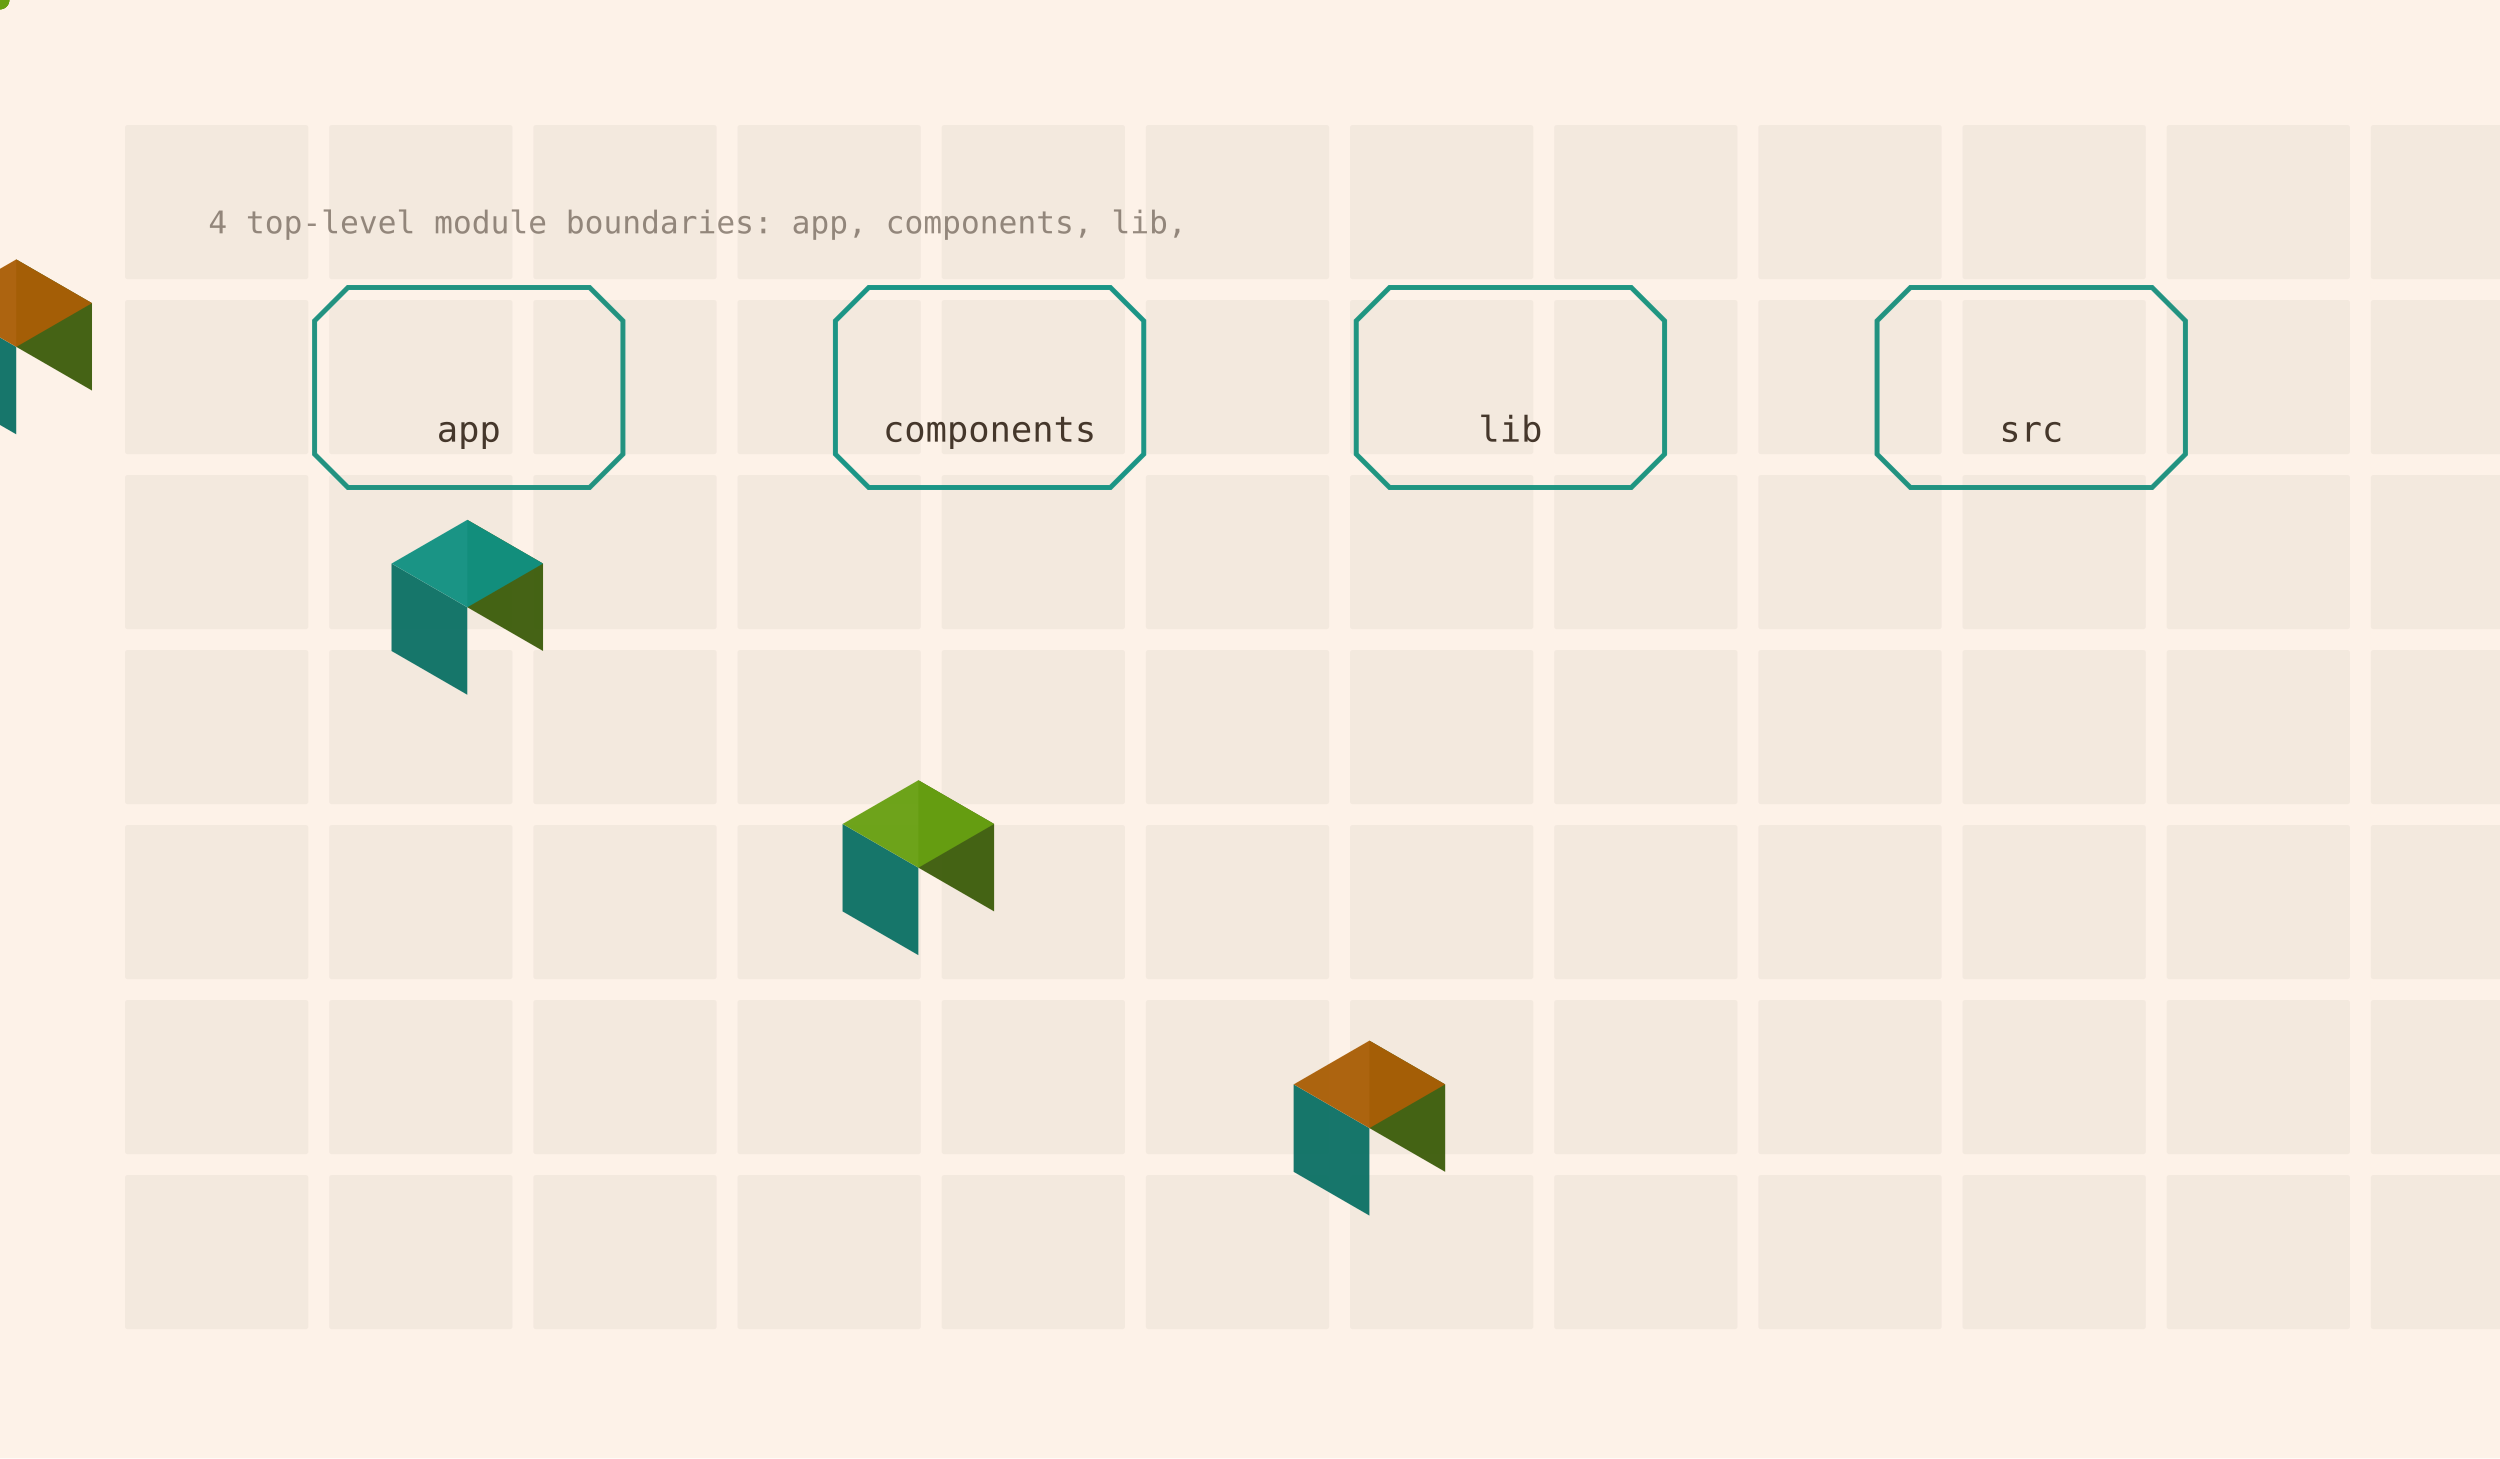
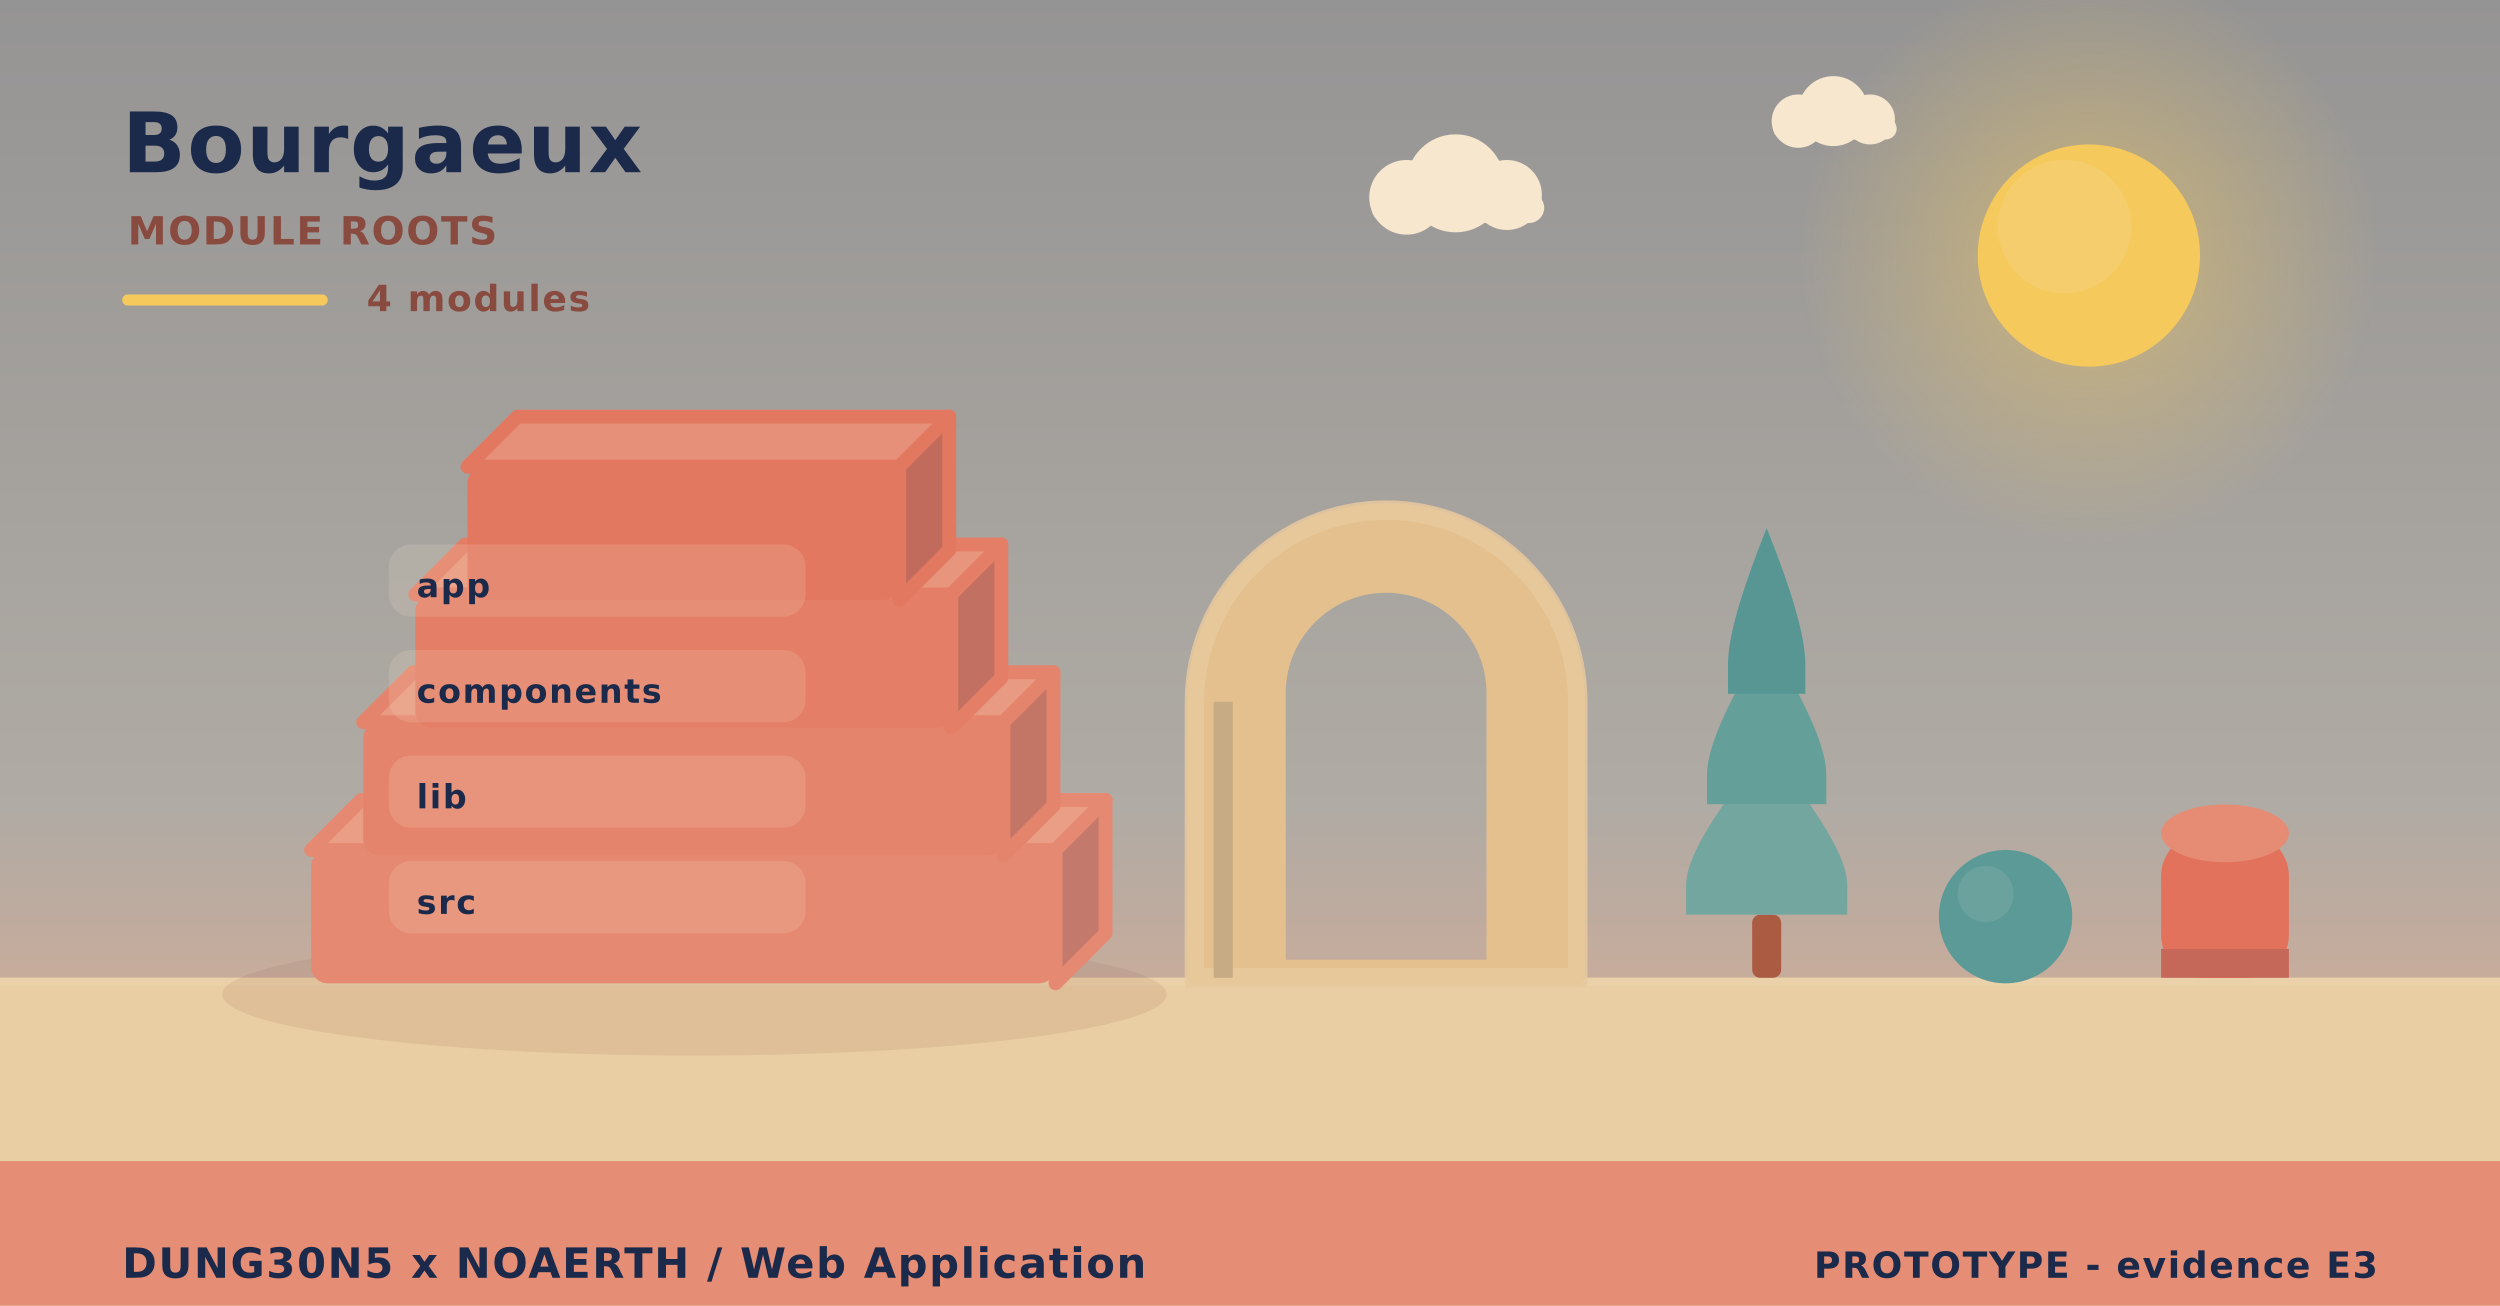
- <svg xmlns="http://www.w3.org/2000/svg" viewBox="0 0 1200 700" width="1200" height="700" role="img" aria-label="Bourgaeux architecture">
-   <rect width="1200" height="700" fill="#fdf2e8" />
-   <defs>
-     <linearGradient id="ga" x1="0" y1="0" x2="1" y2="1">
-       <stop offset="0%" stop-color="#a95d05" />
-       <stop offset="100%" stop-color="#109081" />
-     </linearGradient>
-   </defs>
-   <rect x="60.00" y="60.00" width="88.00" height="74.00" rx="1.20" fill="#322418" opacity="0.05" />
-   <rect x="158.00" y="60.00" width="88.00" height="74.00" rx="1.20" fill="#322418" opacity="0.05" />
-   <rect x="256.00" y="60.00" width="88.00" height="74.00" rx="1.20" fill="#322418" opacity="0.05" />
-   <rect x="354.00" y="60.00" width="88.00" height="74.00" rx="1.20" fill="#322418" opacity="0.05" />
-   <rect x="452.00" y="60.00" width="88.00" height="74.00" rx="1.20" fill="#322418" opacity="0.05" />
-   <rect x="550.00" y="60.00" width="88.00" height="74.00" rx="1.20" fill="#322418" opacity="0.05" />
-   <rect x="648.00" y="60.00" width="88.00" height="74.00" rx="1.20" fill="#322418" opacity="0.05" />
-   <rect x="746.00" y="60.00" width="88.00" height="74.00" rx="1.20" fill="#322418" opacity="0.05" />
-   <rect x="844.00" y="60.00" width="88.00" height="74.00" rx="1.20" fill="#322418" opacity="0.05" />
-   <rect x="942.00" y="60.00" width="88.00" height="74.00" rx="1.20" fill="#322418" opacity="0.05" />
-   <rect x="1040.00" y="60.00" width="88.00" height="74.00" rx="1.20" fill="#322418" opacity="0.05" />
-   <rect x="1138.00" y="60.00" width="88.00" height="74.00" rx="1.20" fill="#322418" opacity="0.05" />
-   <rect x="60.00" y="144.00" width="88.00" height="74.00" rx="1.20" fill="#322418" opacity="0.05" />
-   <rect x="158.00" y="144.00" width="88.00" height="74.00" rx="1.20" fill="#322418" opacity="0.05" />
-   <rect x="256.00" y="144.00" width="88.00" height="74.00" rx="1.20" fill="#322418" opacity="0.05" />
-   <rect x="354.00" y="144.00" width="88.00" height="74.00" rx="1.20" fill="#322418" opacity="0.05" />
-   <rect x="452.00" y="144.00" width="88.00" height="74.00" rx="1.20" fill="#322418" opacity="0.05" />
-   <rect x="550.00" y="144.00" width="88.00" height="74.00" rx="1.20" fill="#322418" opacity="0.05" />
-   <rect x="648.00" y="144.00" width="88.00" height="74.00" rx="1.20" fill="#322418" opacity="0.05" />
-   <rect x="746.00" y="144.00" width="88.00" height="74.00" rx="1.20" fill="#322418" opacity="0.05" />
-   <rect x="844.00" y="144.00" width="88.00" height="74.00" rx="1.20" fill="#322418" opacity="0.05" />
-   <rect x="942.00" y="144.00" width="88.00" height="74.00" rx="1.20" fill="#322418" opacity="0.05" />
-   <rect x="1040.00" y="144.00" width="88.00" height="74.00" rx="1.20" fill="#322418" opacity="0.05" />
-   <rect x="1138.00" y="144.00" width="88.00" height="74.00" rx="1.20" fill="#322418" opacity="0.05" />
-   <rect x="60.00" y="228.00" width="88.00" height="74.00" rx="1.20" fill="#322418" opacity="0.05" />
-   <rect x="158.00" y="228.00" width="88.00" height="74.00" rx="1.20" fill="#322418" opacity="0.05" />
-   <rect x="256.00" y="228.00" width="88.00" height="74.00" rx="1.20" fill="#322418" opacity="0.05" />
-   <rect x="354.00" y="228.00" width="88.00" height="74.00" rx="1.20" fill="#322418" opacity="0.05" />
-   <rect x="452.00" y="228.00" width="88.00" height="74.00" rx="1.20" fill="#322418" opacity="0.05" />
-   <rect x="550.00" y="228.00" width="88.00" height="74.00" rx="1.20" fill="#322418" opacity="0.05" />
-   <rect x="648.00" y="228.00" width="88.00" height="74.00" rx="1.20" fill="#322418" opacity="0.05" />
-   <rect x="746.00" y="228.00" width="88.00" height="74.00" rx="1.20" fill="#322418" opacity="0.05" />
-   <rect x="844.00" y="228.00" width="88.00" height="74.00" rx="1.20" fill="#322418" opacity="0.05" />
-   <rect x="942.00" y="228.00" width="88.00" height="74.00" rx="1.20" fill="#322418" opacity="0.05" />
-   <rect x="1040.00" y="228.00" width="88.00" height="74.00" rx="1.20" fill="#322418" opacity="0.05" />
-   <rect x="1138.00" y="228.00" width="88.00" height="74.00" rx="1.20" fill="#322418" opacity="0.05" />
-   <rect x="60.00" y="312.00" width="88.00" height="74.00" rx="1.20" fill="#322418" opacity="0.05" />
-   <rect x="158.00" y="312.00" width="88.00" height="74.00" rx="1.20" fill="#322418" opacity="0.05" />
-   <rect x="256.00" y="312.00" width="88.00" height="74.00" rx="1.20" fill="#322418" opacity="0.05" />
-   <rect x="354.00" y="312.00" width="88.00" height="74.00" rx="1.20" fill="#322418" opacity="0.05" />
-   <rect x="452.00" y="312.00" width="88.00" height="74.00" rx="1.20" fill="#322418" opacity="0.05" />
-   <rect x="550.00" y="312.00" width="88.00" height="74.00" rx="1.20" fill="#322418" opacity="0.05" />
-   <rect x="648.00" y="312.00" width="88.00" height="74.00" rx="1.20" fill="#322418" opacity="0.05" />
-   <rect x="746.00" y="312.00" width="88.00" height="74.00" rx="1.20" fill="#322418" opacity="0.05" />
-   <rect x="844.00" y="312.00" width="88.00" height="74.00" rx="1.20" fill="#322418" opacity="0.05" />
-   <rect x="942.00" y="312.00" width="88.00" height="74.00" rx="1.20" fill="#322418" opacity="0.05" />
-   <rect x="1040.00" y="312.00" width="88.00" height="74.00" rx="1.20" fill="#322418" opacity="0.05" />
-   <rect x="1138.00" y="312.00" width="88.00" height="74.00" rx="1.20" fill="#322418" opacity="0.05" />
-   <rect x="60.00" y="396.00" width="88.00" height="74.00" rx="1.20" fill="#322418" opacity="0.05" />
-   <rect x="158.00" y="396.00" width="88.00" height="74.00" rx="1.20" fill="#322418" opacity="0.05" />
-   <rect x="256.00" y="396.00" width="88.00" height="74.00" rx="1.20" fill="#322418" opacity="0.05" />
-   <rect x="354.00" y="396.00" width="88.00" height="74.00" rx="1.20" fill="#322418" opacity="0.05" />
-   <rect x="452.00" y="396.00" width="88.00" height="74.00" rx="1.20" fill="#322418" opacity="0.05" />
-   <rect x="550.00" y="396.00" width="88.00" height="74.00" rx="1.20" fill="#322418" opacity="0.05" />
-   <rect x="648.00" y="396.00" width="88.00" height="74.00" rx="1.20" fill="#322418" opacity="0.05" />
-   <rect x="746.00" y="396.00" width="88.00" height="74.00" rx="1.20" fill="#322418" opacity="0.05" />
-   <rect x="844.00" y="396.00" width="88.00" height="74.00" rx="1.20" fill="#322418" opacity="0.05" />
-   <rect x="942.00" y="396.00" width="88.00" height="74.00" rx="1.20" fill="#322418" opacity="0.05" />
-   <rect x="1040.00" y="396.00" width="88.00" height="74.00" rx="1.20" fill="#322418" opacity="0.05" />
-   <rect x="1138.00" y="396.00" width="88.00" height="74.00" rx="1.20" fill="#322418" opacity="0.05" />
-   <rect x="60.00" y="480.00" width="88.00" height="74.00" rx="1.20" fill="#322418" opacity="0.05" />
-   <rect x="158.00" y="480.00" width="88.00" height="74.00" rx="1.20" fill="#322418" opacity="0.05" />
-   <rect x="256.00" y="480.00" width="88.00" height="74.00" rx="1.20" fill="#322418" opacity="0.05" />
-   <rect x="354.00" y="480.00" width="88.00" height="74.00" rx="1.20" fill="#322418" opacity="0.05" />
-   <rect x="452.00" y="480.00" width="88.00" height="74.00" rx="1.20" fill="#322418" opacity="0.05" />
-   <rect x="550.00" y="480.00" width="88.00" height="74.00" rx="1.20" fill="#322418" opacity="0.05" />
-   <rect x="648.00" y="480.00" width="88.00" height="74.00" rx="1.20" fill="#322418" opacity="0.05" />
-   <rect x="746.00" y="480.00" width="88.00" height="74.00" rx="1.20" fill="#322418" opacity="0.05" />
-   <rect x="844.00" y="480.00" width="88.00" height="74.00" rx="1.20" fill="#322418" opacity="0.05" />
-   <rect x="942.00" y="480.00" width="88.00" height="74.00" rx="1.20" fill="#322418" opacity="0.05" />
-   <rect x="1040.00" y="480.00" width="88.00" height="74.00" rx="1.20" fill="#322418" opacity="0.05" />
-   <rect x="1138.00" y="480.00" width="88.00" height="74.00" rx="1.20" fill="#322418" opacity="0.05" />
-   <rect x="60.00" y="564.00" width="88.00" height="74.00" rx="1.20" fill="#322418" opacity="0.05" />
-   <rect x="158.00" y="564.00" width="88.00" height="74.00" rx="1.20" fill="#322418" opacity="0.05" />
-   <rect x="256.00" y="564.00" width="88.00" height="74.00" rx="1.20" fill="#322418" opacity="0.05" />
-   <rect x="354.00" y="564.00" width="88.00" height="74.00" rx="1.20" fill="#322418" opacity="0.05" />
-   <rect x="452.00" y="564.00" width="88.00" height="74.00" rx="1.20" fill="#322418" opacity="0.05" />
-   <rect x="550.00" y="564.00" width="88.00" height="74.00" rx="1.20" fill="#322418" opacity="0.05" />
-   <rect x="648.00" y="564.00" width="88.00" height="74.00" rx="1.20" fill="#322418" opacity="0.05" />
-   <rect x="746.00" y="564.00" width="88.00" height="74.00" rx="1.20" fill="#322418" opacity="0.05" />
-   <rect x="844.00" y="564.00" width="88.00" height="74.00" rx="1.20" fill="#322418" opacity="0.05" />
-   <rect x="942.00" y="564.00" width="88.00" height="74.00" rx="1.20" fill="#322418" opacity="0.05" />
-   <rect x="1040.00" y="564.00" width="88.00" height="74.00" rx="1.20" fill="#322418" opacity="0.05" />
-   <rect x="1138.00" y="564.00" width="88.00" height="74.00" rx="1.20" fill="#322418" opacity="0.05" />
-   <path d="M167.00,138.00 H283.00 L299.00,154.00 V218.00 L283.00,234.00 H167.00 L151.00,218.00 V154.00 Z" fill="none" stroke="rgba(169,93,5,0.550)" stroke-width="1.80" opacity="0.90" />
-   <polygon points="7.79,166.50 44.17,187.50 44.17,145.50 7.79,124.50" fill="#3c5c0a" opacity="0.95" />
-   <polygon points="-28.58,187.50 7.79,208.50 7.79,166.50 -28.58,145.50" fill="#0c7065" opacity="0.95" />
-   <polygon points="7.79,124.50 44.17,145.50 7.79,166.50 -28.58,145.50" fill="#a95d05" opacity="0.95" />
-   <text x="225" y="212" font-family="ui-monospace,Menlo,monospace" font-size="17" fill="rgba(50,36,24,0.900)" text-anchor="middle">app</text>
+ <svg xmlns="http://www.w3.org/2000/svg" width="900" height="470" viewBox="0 0 900 470" role="img" aria-label="Bourgaeux - how it is built">
+   <linearGradient id="skya" x1="0" y1="0" x2="0" y2="1">
+     <stop offset="0" stop-color="#959494" />
+     <stop offset="0.62" stop-color="#b0aba4" />
+     <stop offset="1" stop-color="#f3ad8a" />
+   </linearGradient>
+   <rect width="900" height="470" fill="url(#skya)" />
+   <radialGradient id="suna">
+     <stop offset="0.35" stop-color="#f5c95c" stop-opacity="0.34" />
+     <stop offset="1" stop-color="#f5c95c" stop-opacity="0" />
+   </radialGradient>
+   <circle cx="752" cy="92" r="104" fill="url(#suna)" />
+   <circle cx="752" cy="92" r="40" fill="#f5c95c" />
+   <circle cx="743.2" cy="81.6" r="24" fill="#f5d27e" opacity="0.5" />
  <g>
-     <path d="M167.00,138.00 H283.00 L299.00,154.00 V218.00 L283.00,234.00 H167.00 L151.00,218.00 V154.00 Z" fill="none" stroke="#109081" stroke-width="2.40" opacity="0.90" />
-     <animate attributeName="opacity" values="0.25;1.0;0.25" dur="19.1s" begin="0.0s" repeatCount="indefinite" />
+     <circle cx="524" cy="66" r="17.64" fill="#f6e7ce" />
+     <circle cx="506.36" cy="71.04" r="13.44" fill="#f6e7ce" />
+     <circle cx="542.48" cy="70.2" r="12.6" fill="#f6e7ce" />
+     <rect x="493.76" y="69.36" width="62.16" height="10.92" rx="5.46" fill="#f6e7ce" />
+     <animateTransform attributeName="transform" type="translate" values="0 0;24 0;0 0" dur="36s" begin="0s" repeatCount="indefinite" />
  </g>
-   <g opacity="0.9">
-     <circle cx="0.00" cy="0.00" r="4.50" fill="#679f11" opacity="1.00" />
-     <animateTransform attributeName="transform" type="translate" values="225.00,184.00 475.00,184.00" dur="6.367s" begin="0.0s" repeatCount="indefinite" />
-     <animateTransform attributeName="transform" type="translate" values="475.00,184.00 225.00,184.00" dur="6.367s" begin="3.183s" repeatCount="indefinite" />
+   <g>
+     <circle cx="660" cy="40" r="12.6" fill="#f6e7ce" />
+     <circle cx="647.4" cy="43.6" r="9.6" fill="#f6e7ce" />
+     <circle cx="673.2" cy="43" r="9" fill="#f6e7ce" />
+     <rect x="638.4" y="42.4" width="44.4" height="7.8" rx="3.9" fill="#f6e7ce" />
+     <animateTransform attributeName="transform" type="translate" values="0 0;-18 0;0 0" dur="46s" begin="3s" repeatCount="indefinite" />
  </g>
-   <path d="M417.00,138.00 H533.00 L549.00,154.00 V218.00 L533.00,234.00 H417.00 L401.00,218.00 V154.00 Z" fill="none" stroke="rgba(16,144,129,0.550)" stroke-width="1.80" opacity="0.90" />
-   <polygon points="224.30,291.50 260.67,312.50 260.67,270.50 224.30,249.50" fill="#3c5c0a" opacity="0.95" />
-   <polygon points="187.93,312.50 224.30,333.50 224.30,291.50 187.93,270.50" fill="#0c7065" opacity="0.95" />
-   <polygon points="224.30,249.50 260.67,270.50 224.30,291.50 187.93,270.50" fill="#109081" opacity="0.95" />
-   <text x="475" y="212" font-family="ui-monospace,Menlo,monospace" font-size="17" fill="rgba(50,36,24,0.900)" text-anchor="middle">components</text>
+   <rect x="0" y="352" width="900" height="118" fill="#e9cda3" />
+   <rect x="0" y="352" width="900" height="3" fill="#ebd1a9" />
+   <text x="44" y="62" font-family="Verdana,DejaVu Sans,sans-serif" font-size="30" font-weight="700" letter-spacing="0.6" fill="#1b2a4a" text-anchor="start">Bourgaeux</text>
+   <text x="46" y="88" font-family="Verdana,DejaVu Sans,sans-serif" font-size="14" font-weight="700" letter-spacing="0.6" fill="#894b3f" text-anchor="start">MODULE ROOTS</text>
+   <rect x="44" y="106" width="74" height="4" rx="2" fill="#f5c95c" />
+   <text x="132" y="112" font-family="Verdana,DejaVu Sans,sans-serif" font-size="13" font-weight="700" letter-spacing="0.6" fill="#894b3f" text-anchor="start">4 modules</text>
+   <ellipse cx="250" cy="358" rx="170" ry="22" fill="rgba(138,90,68,0.11)" />
+   <path d="M112,306 L380,306 L398,288 L130,288 Z" fill="#ea9e86" stroke="#e68972" stroke-width="5" stroke-linejoin="round" />
+   <path d="M380,306 L398,288 L398,336 L380,354 Z" fill="#c3796b" stroke="#e68972" stroke-width="5" stroke-linejoin="round" />
+   <rect x="112" y="306" width="268" height="48" rx="6" fill="#e68972" />
+   <path d="M130.76,260 L361.24,260 L379.24,242 L148.76,242 Z" fill="#e99a82" stroke="#e5846c" stroke-width="5" stroke-linejoin="round" />
+   <path d="M361.24,260 L379.24,242 L379.24,290 L361.24,308 Z" fill="#c37566" stroke="#e5846c" stroke-width="5" stroke-linejoin="round" />
+   <rect x="130.76" y="260" width="230.48" height="48" rx="6" fill="#e5846c" />
+   <path d="M149.52,214 L342.48,214 L360.48,196 L167.52,196 Z" fill="#e8957d" stroke="#e47e66" stroke-width="5" stroke-linejoin="round" />
+   <path d="M342.48,214 L360.48,196 L360.48,244 L342.48,262 Z" fill="#c27061" stroke="#e47e66" stroke-width="5" stroke-linejoin="round" />
+   <rect x="149.52" y="214" width="192.96" height="48" rx="6" fill="#e47e66" />
+   <path d="M168.28,168 L323.72,168 L341.72,150 L186.28,150 Z" fill="#e79079" stroke="#e37861" stroke-width="5" stroke-linejoin="round" />
+   <path d="M323.72,168 L341.72,150 L341.72,198 L323.72,216 Z" fill="#c16b5d" stroke="#e37861" stroke-width="5" stroke-linejoin="round" />
+   <rect x="168.28" y="168" width="155.44" height="48" rx="6" fill="#e37861" />
+   <rect x="140" y="196" width="150" height="26" rx="8" fill="rgba(246,231,206,0.16)" opacity="0.94" />
  <g>
-     <path d="M417.00,138.00 H533.00 L549.00,154.00 V218.00 L533.00,234.00 H417.00 L401.00,218.00 V154.00 Z" fill="none" stroke="#109081" stroke-width="2.40" opacity="0.90" />
-     <animate attributeName="opacity" values="0.25;1.0;0.25" dur="19.1s" begin="0.45s" repeatCount="indefinite" />
+     <text x="150" y="215" font-family="Verdana,DejaVu Sans,sans-serif" font-size="12" font-weight="700" letter-spacing="0.6" fill="#1b2a4a" text-anchor="start">app</text>
+     <animateTransform attributeName="transform" type="translate" values="0 10;0 0" dur="0.7s" begin="0.3s" fill="freeze" />
  </g>
-   <g opacity="0.9">
-     <circle cx="0.00" cy="0.00" r="4.50" fill="#679f11" opacity="1.00" />
-     <animateTransform attributeName="transform" type="translate" values="475.00,184.00 725.00,184.00" dur="6.367s" begin="0.3s" repeatCount="indefinite" />
-     <animateTransform attributeName="transform" type="translate" values="725.00,184.00 475.00,184.00" dur="6.367s" begin="3.483s" repeatCount="indefinite" />
+   <rect x="140" y="234" width="150" height="26" rx="8" fill="rgba(246,231,206,0.16)" opacity="0.94" />
+   <g>
+     <text x="150" y="253" font-family="Verdana,DejaVu Sans,sans-serif" font-size="12" font-weight="700" letter-spacing="0.6" fill="#1b2a4a" text-anchor="start">components</text>
+     <animateTransform attributeName="transform" type="translate" values="0 10;0 0" dur="0.7s" begin="0.5s" fill="freeze" />
  </g>
-   <path d="M667.00,138.00 H783.00 L799.00,154.00 V218.00 L783.00,234.00 H667.00 L651.00,218.00 V154.00 Z" fill="none" stroke="rgba(103,159,17,0.550)" stroke-width="1.80" opacity="0.90" />
-   <polygon points="440.81,416.50 477.18,437.50 477.18,395.50 440.81,374.50" fill="#3c5c0a" opacity="0.95" />
-   <polygon points="404.43,437.50 440.81,458.50 440.81,416.50 404.43,395.50" fill="#0c7065" opacity="0.95" />
-   <polygon points="440.81,374.50 477.18,395.50 440.81,416.50 404.43,395.50" fill="#679f11" opacity="0.95" />
-   <text x="725" y="212" font-family="ui-monospace,Menlo,monospace" font-size="17" fill="rgba(50,36,24,0.900)" text-anchor="middle">lib</text>
+   <rect x="140" y="272" width="150" height="26" rx="8" fill="rgba(246,231,206,0.16)" opacity="0.94" />
  <g>
-     <path d="M667.00,138.00 H783.00 L799.00,154.00 V218.00 L783.00,234.00 H667.00 L651.00,218.00 V154.00 Z" fill="none" stroke="#109081" stroke-width="2.40" opacity="0.90" />
-     <animate attributeName="opacity" values="0.25;1.0;0.25" dur="19.1s" begin="0.9s" repeatCount="indefinite" />
+     <text x="150" y="291" font-family="Verdana,DejaVu Sans,sans-serif" font-size="12" font-weight="700" letter-spacing="0.6" fill="#1b2a4a" text-anchor="start">lib</text>
+     <animateTransform attributeName="transform" type="translate" values="0 10;0 0" dur="0.7s" begin="0.7s" fill="freeze" />
  </g>
-   <g opacity="0.9">
-     <circle cx="0.00" cy="0.00" r="4.50" fill="#679f11" opacity="1.00" />
-     <animateTransform attributeName="transform" type="translate" values="725.00,184.00 975.00,184.00" dur="6.367s" begin="0.6s" repeatCount="indefinite" />
-     <animateTransform attributeName="transform" type="translate" values="975.00,184.00 725.00,184.00" dur="6.367s" begin="3.783s" repeatCount="indefinite" />
+   <rect x="140" y="310" width="150" height="26" rx="8" fill="rgba(246,231,206,0.16)" opacity="0.94" />
+   <g>
+     <text x="150" y="329" font-family="Verdana,DejaVu Sans,sans-serif" font-size="12" font-weight="700" letter-spacing="0.6" fill="#1b2a4a" text-anchor="start">src</text>
+     <animateTransform attributeName="transform" type="translate" values="0 10;0 0" dur="0.7s" begin="0.9s" fill="freeze" />
  </g>
-   <path d="M917.00,138.00 H1033.00 L1049.00,154.00 V218.00 L1033.00,234.00 H917.00 L901.00,218.00 V154.00 Z" fill="none" stroke="rgba(169,93,5,0.550)" stroke-width="1.80" opacity="0.90" />
-   <polygon points="657.31,541.50 693.69,562.50 693.69,520.50 657.31,499.50" fill="#3c5c0a" opacity="0.95" />
-   <polygon points="620.94,562.50 657.31,583.50 657.31,541.50 620.94,520.50" fill="#0c7065" opacity="0.95" />
-   <polygon points="657.31,499.50 693.69,520.50 657.31,541.50 620.94,520.50" fill="#a95d05" opacity="0.95" />
-   <text x="975" y="212" font-family="ui-monospace,Menlo,monospace" font-size="17" fill="rgba(50,36,24,0.900)" text-anchor="middle">src</text>
-   <g>
-     <path d="M917.00,138.00 H1033.00 L1049.00,154.00 V218.00 L1033.00,234.00 H917.00 L901.00,218.00 V154.00 Z" fill="none" stroke="#109081" stroke-width="2.40" opacity="0.90" />
-     <animate attributeName="opacity" values="0.25;1.0;0.25" dur="19.1s" begin="1.35s" repeatCount="indefinite" />
-   </g>
-   <g opacity="0.9">
-     <circle cx="0.00" cy="0.00" r="4.50" fill="#679f11" opacity="1.00" />
-     <animateTransform attributeName="transform" type="translate" values="975.00,184.00 975.00,184.00" dur="6.367s" begin="0.9s" repeatCount="indefinite" />
-     <animateTransform attributeName="transform" type="translate" values="975.00,184.00 975.00,184.00" dur="6.367s" begin="4.083s" repeatCount="indefinite" />
-   </g>
-   <text x="100" y="112" font-family="ui-monospace,Menlo,monospace" font-size="15" fill="rgba(50,36,24,0.500)">4 top-level module boundaries: app, components, lib,</text>
+   <path d="M430,352 L430,252.64 A69,69 0 0 1 568,252.64 L568,352 Z M460.36,348 L460.36,249.55 A38.64,38.64 0 0 1 537.64,249.55 L537.64,348 Z" fill="#e3c08d" fill-rule="evenodd" stroke="#e3c08d" stroke-width="5" stroke-linejoin="round" />
+   <path d="M430,352 L430,252.64 A69,69 0 0 1 568,252.64 L568,352 Z" fill="none" stroke="#e8c99d" stroke-width="7" stroke-linecap="round" opacity="0.85" />
+   <rect x="436.9" y="252.64" width="6.9" height="99.36" fill="#c7ab84" />
+   <rect x="630.78" y="329.28" width="10.44" height="22.72" rx="2.9" fill="#ac5b43" />
+   <path d="M636,269.64 Q607,304.23 607,318.54 Q607,329.28 607,329.28 L665,329.28 Q665,329.28 665,318.54 Q665,304.23 636,269.64 Z" fill="#74a6a0" />
+   <path d="M636,229.88 Q614.54,264.47 614.54,278.78 Q614.54,289.52 614.54,289.52 L657.46,289.52 Q657.46,289.52 657.46,278.78 Q657.46,264.47 636,229.88 Z" fill="#649f9a" />
+   <path d="M636,190.12 Q622.08,224.71 622.08,239.02 Q622.08,249.76 622.08,249.76 L649.92,249.76 Q649.92,249.76 649.92,239.02 Q649.92,224.71 636,190.12 Z" fill="#589694" />
+   <circle cx="722" cy="330" r="24" fill="#5b9a97" />
+   <circle cx="714.8" cy="321.84" r="10.08" fill="#7aa9a2" opacity="0.55" />
+   <rect x="778" y="300" width="46" height="52" rx="15.33" fill="#e2725b" />
+   <ellipse cx="801" cy="300" rx="23" ry="10.4" fill="#e68c74" />
+   <rect x="778" y="341.6" width="46" height="10.4" fill="#c66859" />
+   <rect x="0" y="418" width="900" height="52" rx="0" fill="#e68972" opacity="0.94" />
+   <text x="44" y="460" font-family="Verdana,DejaVu Sans,sans-serif" font-size="15" font-weight="700" letter-spacing="0.6" fill="#1b2a4a" text-anchor="start">DUNG30N5 x NOAERTH  /  Web Application</text>
+   <text x="856" y="460" font-family="Verdana,DejaVu Sans,sans-serif" font-size="13" font-weight="700" letter-spacing="0.6" fill="#1b2a4a" text-anchor="end">PROTOTYPE  -  evidence E3</text>
</svg>
